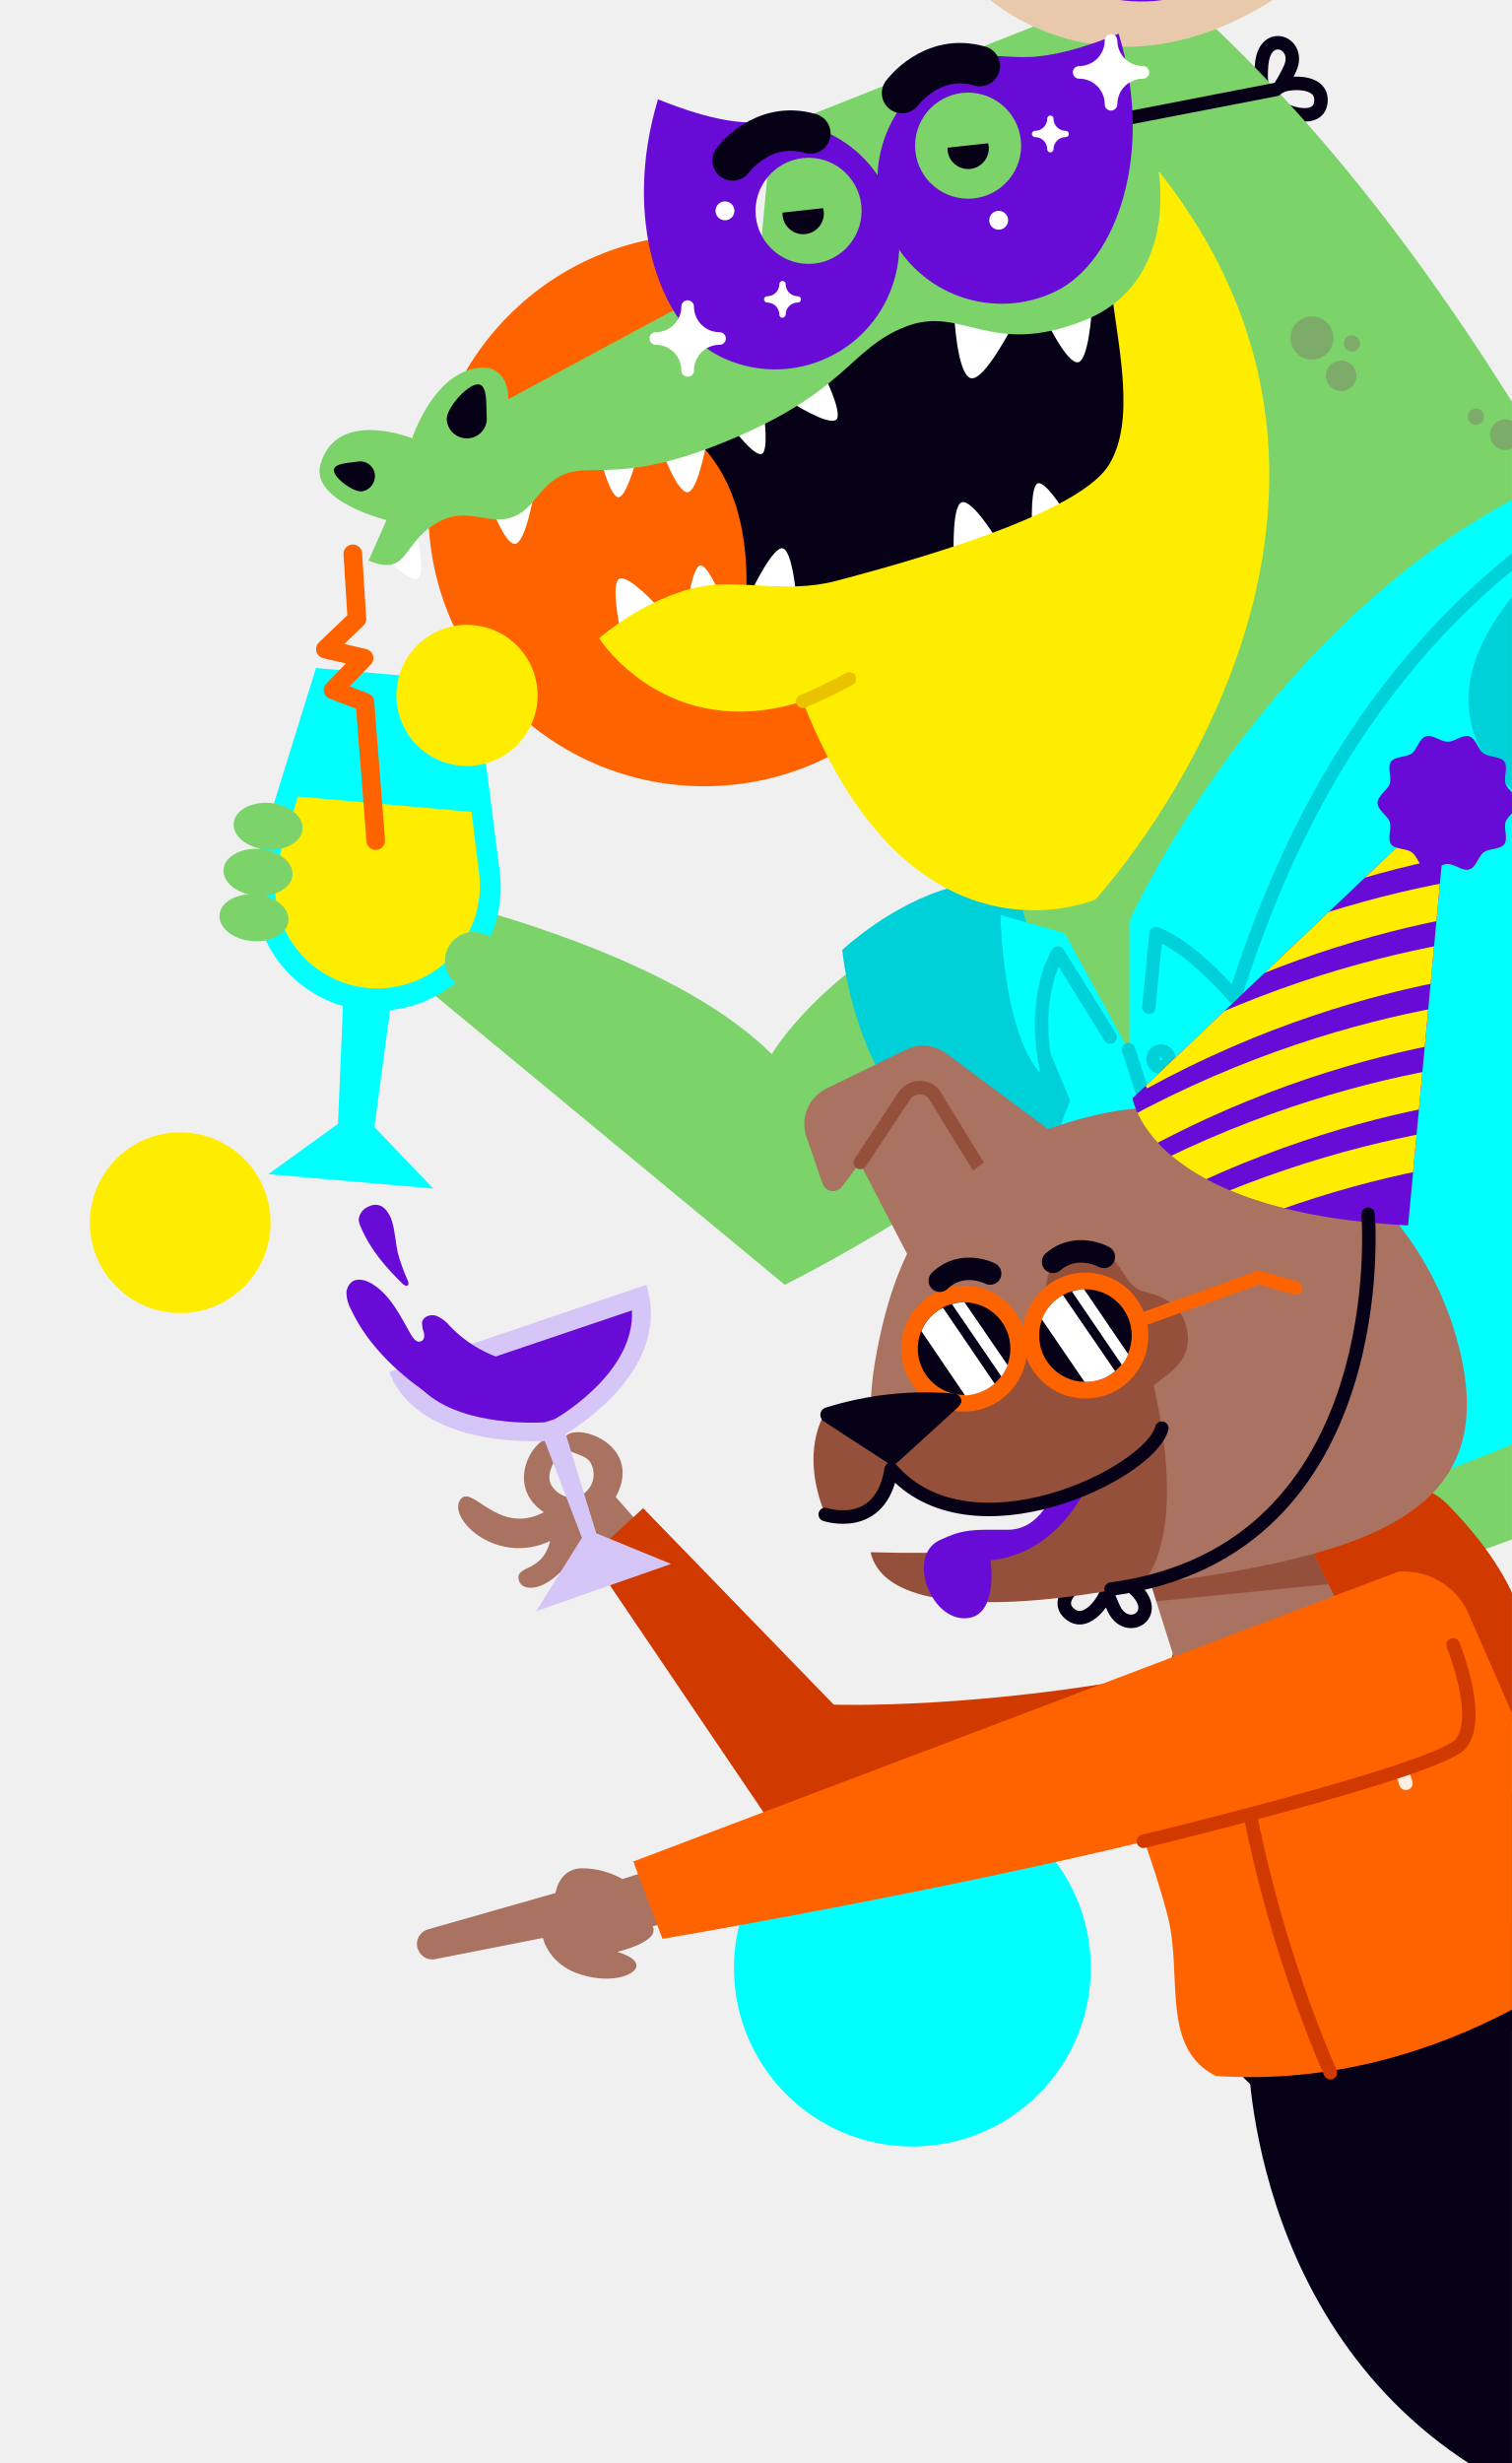
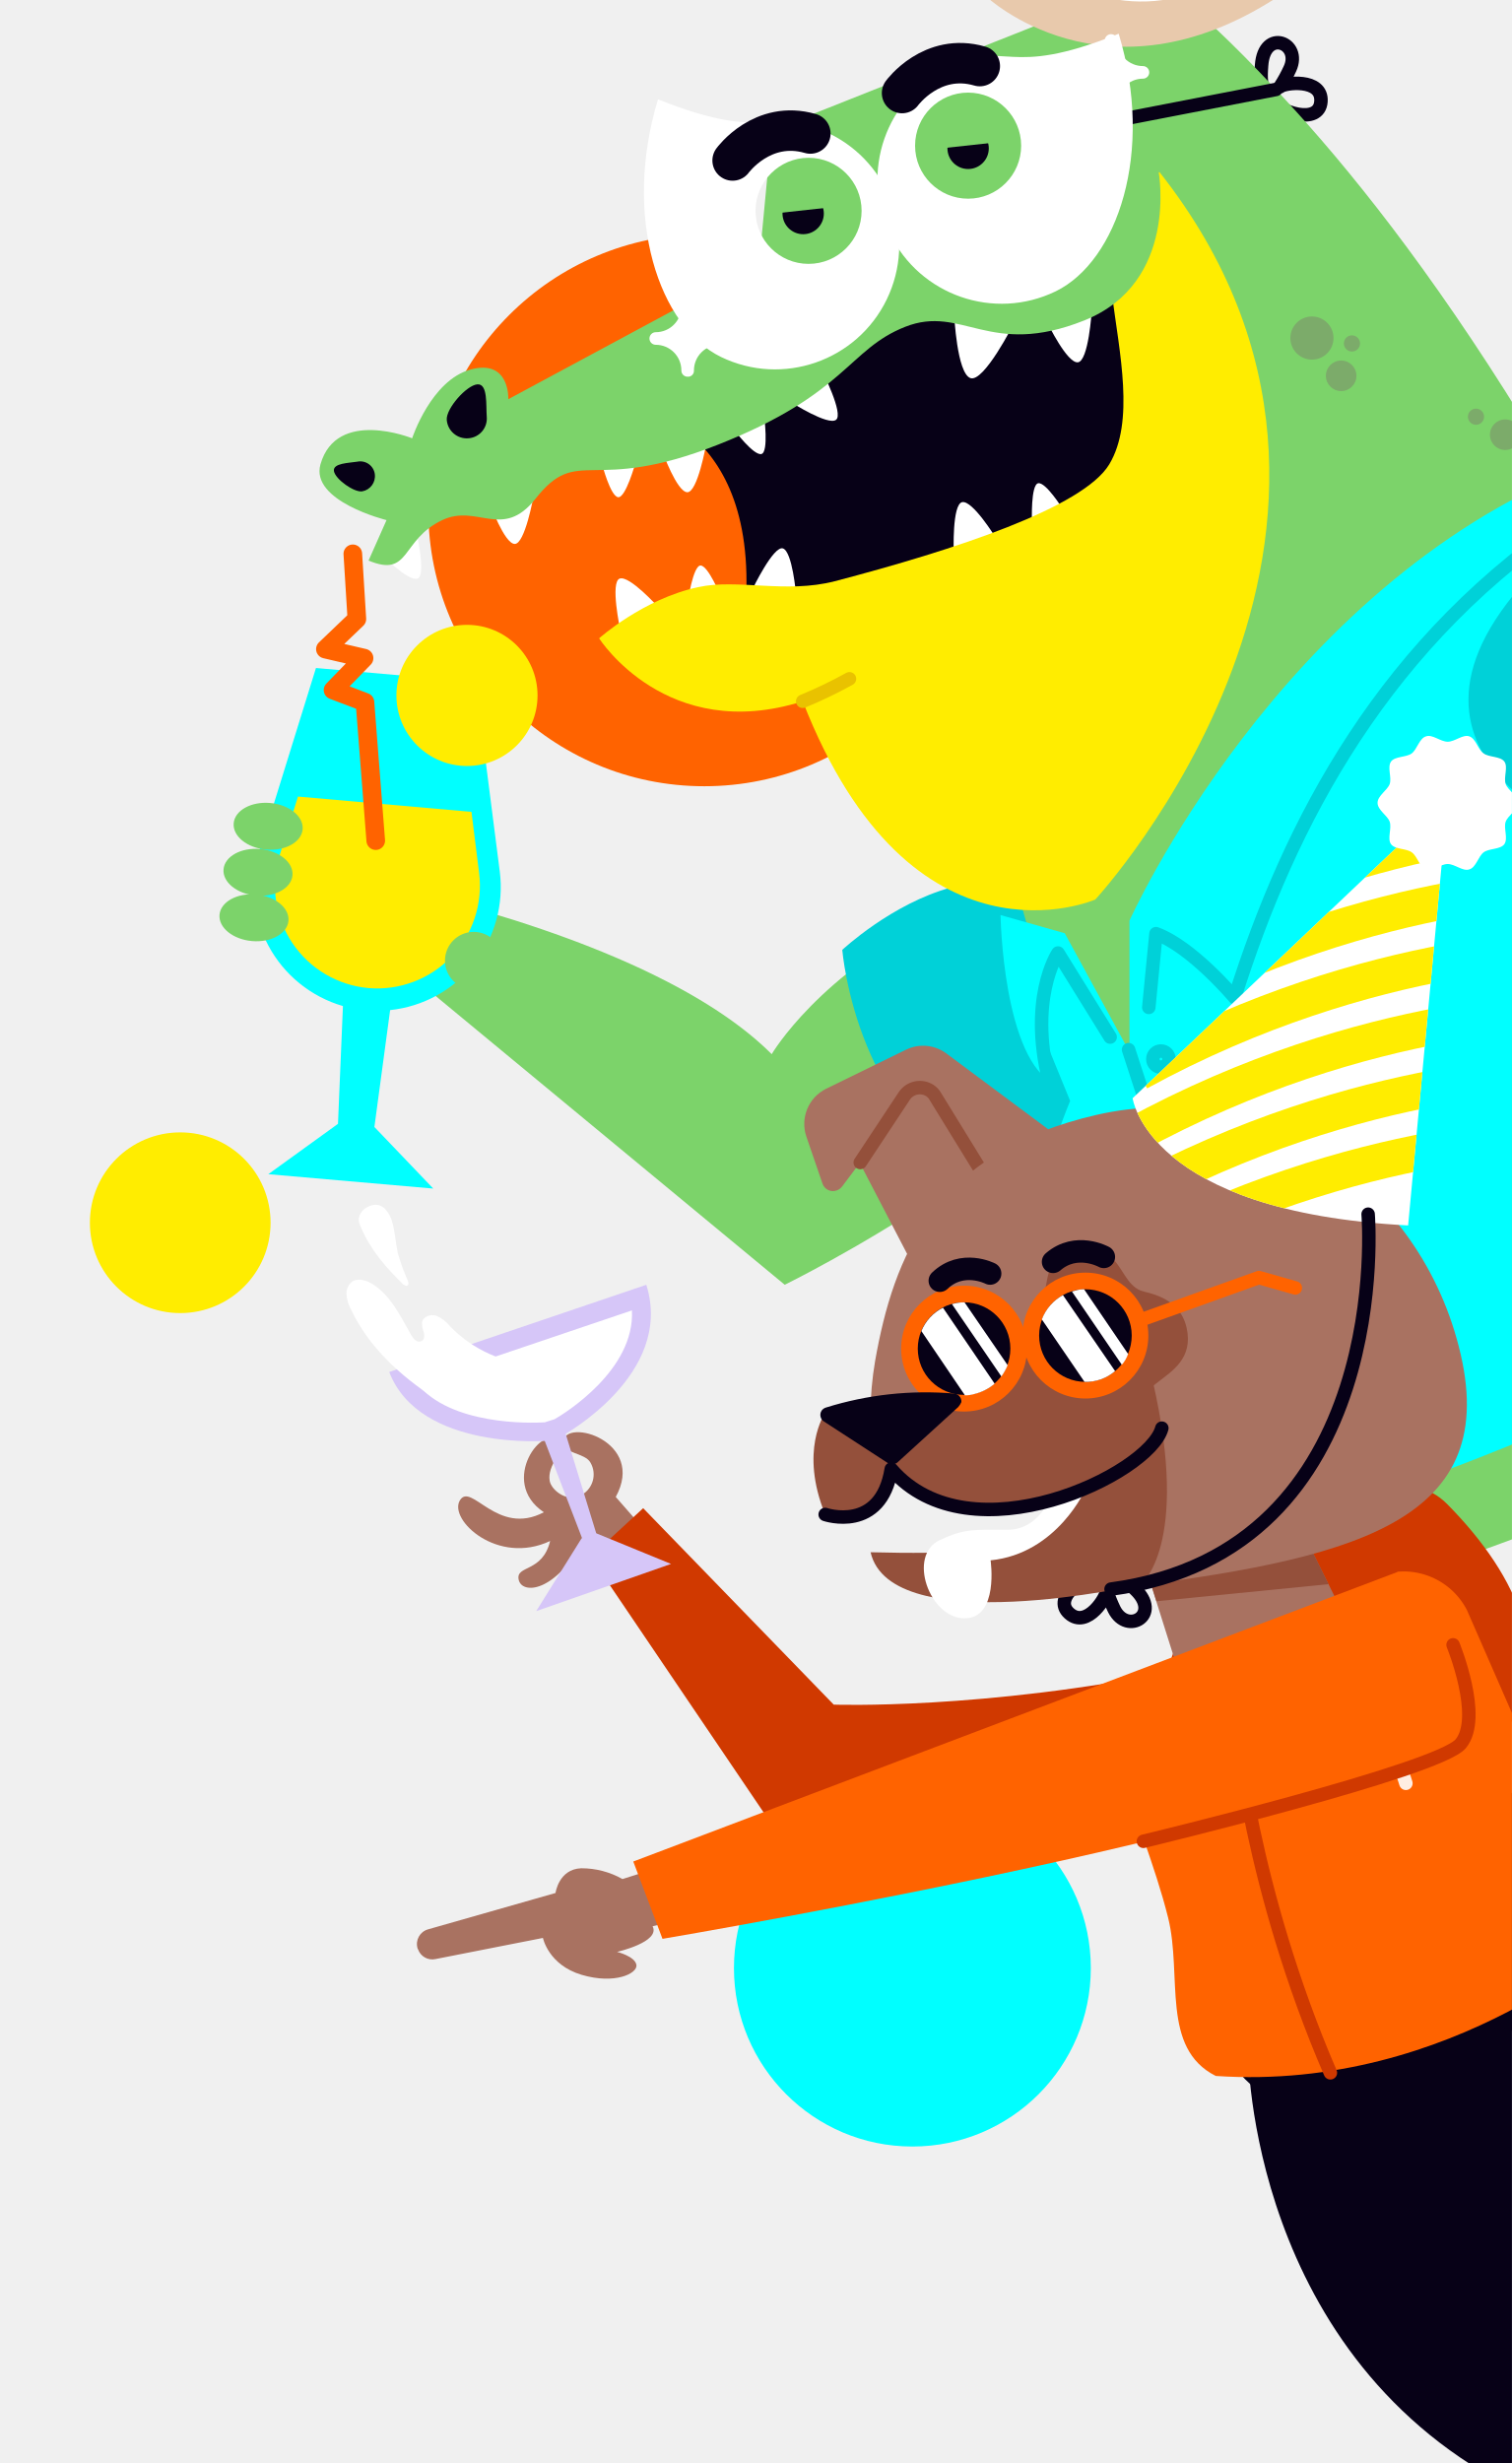
<svg xmlns="http://www.w3.org/2000/svg" width="336.4" height="547.9" viewBox="0 0 336.4 547.9">
  <defs>
    <clipPath id="a">
      <rect width="336.4" height="547.9" />
    </clipPath>
    <clipPath id="b">
      <path d="M321.2,178.6,252,244.3s3.3,25.3,61.3,28.3L322,179Z" />
    </clipPath>
  </defs>
  <g clip-path="url(#a)">
    <path d="M287,15.3a31.131,31.131,0,0,1-2.2,4c.9-.9,9.5-2,9.1,3.3s-9.3,2.5-11.9-.9c-1.6-2.1-1.5-4.6-1.3-7.2C281.3,6.2,289.7,9.5,287,15.3Z" fill="none" stroke="#070117" stroke-linecap="round" stroke-linejoin="round" stroke-width="3" />
    <path d="M247.9,358a36.941,36.941,0,0,1-1.7-4.2c.2,1.2-4.3,8.7-8.3,5.1s3.8-8.9,8.1-8.8c2.7,0,4.6,1.7,6.5,3.4C258.6,359.2,250.8,363.8,247.9,358Z" fill="none" stroke="#070117" stroke-linecap="round" stroke-linejoin="round" stroke-width="3" />
    <circle cx="39.7" cy="39.7" r="39.7" transform="translate(163.3 398.1)" fill="aqua" />
    <circle cx="61.4" cy="61.4" r="61.4" transform="translate(95.3 52.1)" fill="#ff6300" />
    <circle cx="20.1" cy="20.1" r="20.1" transform="translate(20 251.9)" fill="#ffed00" />
    <path d="M209.2,203.6c-27,12.9-37.5,30.9-37.5,30.9-11.8-11.8-34-23.6-69.7-33.5L91.9,217.4l82.7,68.4s65-31.9,73.2-60.7C247.8,225.1,236.2,190.7,209.2,203.6Z" fill="#7cd36a" />
    <path d="M249.1,224.1c-17.6-54.1-61.7-12.8-61.7-12.8s3.3,40.2,33.9,50.1C221.3,261.4,255,242.3,249.1,224.1Z" fill="#00d1d8" />
    <path d="M382.8,314.7c95.4-37.7,40.8-164.1,40.8-164.1S446,168.5,452.3,166,437,98.3,405.2,110.8,333.9,251,333.9,251,334.6,303.7,382.8,314.7Z" fill="#7cab6a" />
    <path d="M423.6,150.6,418,139.7c3.3-1.3,14.7,7.9,19.9,21A55.283,55.283,0,0,1,423.6,150.6Z" fill="#60994a" />
    <path d="M415.9,249.5c20,50.6-18,68.7-66.2,87.8s-88.4,31.9-108.4-18.7,2.9-107.1,51.1-126.1S395.9,198.9,415.9,249.5Z" fill="#7cd36a" />
    <path d="M236.4,292.1l4.8-42L186.1,57.5l-17.2,1.1L171.7,29l28.2-11.2L256.7-4.7s8.6,4,31.6,29.4c29.1,32.1,75,95.1,124.8,220.9Z" fill="#7cd36a" />
    <line y1="6.6" x2="34.1" transform="translate(249.8 19.9)" fill="none" stroke="#070117" stroke-linecap="round" stroke-linejoin="round" stroke-width="3" />
    <path d="M140,90.4s30.7,3.2,25.5,49L255.3,113l.8-62.7-71.4,9.9Z" fill="#070117" />
    <path d="M84.2,122.7s6.6,6.8,8.7,6-.5-11.4-.5-11.4Z" fill="#fff" />
    <path d="M109,112s3.2,8.9,5.5,9,4.2-10.6,4.2-10.6Z" fill="#fff" />
    <path d="M147.4,100.5s3.2,8.9,5.5,9,4.2-10.6,4.2-10.6Z" fill="#fff" />
    <path d="M212.3,70s.6,13,3.6,14.1,9.7-12.2,9.7-12.2Z" fill="#fff" />
    <path d="M176.2,89.6s8,5.1,9.8,3.8-3.1-10.9-3.1-10.9Z" fill="#fff" />
    <path d="M244.9,64.9s10.9,7.1,13.5,5.3-4.3-15-4.3-15Z" fill="#fff" />
    <path d="M163.4,95.7s4.3,5.7,6,5.3.6-8.6.6-8.6Z" fill="#fff" />
    <path d="M177.1,132.1s-.8-9.4-2.9-10.1-6.8,9.1-6.8,9.1Z" fill="#fff" />
    <path d="M221.4,119.4s-5-8.1-7.3-7.7-1.9,11.2-1.9,11.2Z" fill="#fff" />
    <path d="M146.4,135s-6.3-7-8.5-6.3.1,11.4.1,11.4Z" fill="#fff" />
    <path d="M160.3,132.5s-2.7-6.6-4.4-6.7S153,134,153,134Z" fill="#fff" />
    <path d="M236.5,113.3s-3.8-6.1-5.5-5.8-1.4,8.5-1.4,8.5Z" fill="#fff" />
    <path d="M134,103.4s1.8,6.9,3.5,7.2,3.9-7.7,3.9-7.7Z" fill="#fff" />
    <path d="M233.1,71.9s4.3,8.9,6.7,8.7,3.1-11.4,3.1-11.4Z" fill="#fff" />
    <path d="M133.3,142s15,23.6,45.3,14c24.2,62,65.1,44.1,65.1,44.1S320.3,117.3,258,38.3c-24.8,4.3.2,46-11.2,65-5.8,9.6-34.3,19-61.1,26-10.8,2.8-21.7-.6-30.3,1.3C143.1,133.2,133.3,142,133.3,142Z" fill="#ffed00" />
    <path d="M178.6,156a99.347,99.347,0,0,0,10.4-5" fill="none" stroke="#e9c200" stroke-linecap="round" stroke-linejoin="round" stroke-width="3" />
    <path d="M219.4-.8s26.3,25,64.6.3L270.5-4.3l-4.1-20.5-28,4.8L233.6-5.5Z" fill="#e8c9ac" />
-     <path d="M232.1-6.2S252,7.3,271-4.5l-.6-7.2c-17.5,7.8-38.1,2.8-38.1,2.8Z" fill="#690bd6" />
+     <path d="M232.1-6.2S252,7.3,271-4.5l-.6-7.2c-17.5,7.8-38.1,2.8-38.1,2.8Z" fill="#fff" />
    <path d="M251.3,234V204.8s33.2-74.1,100.3-100.7c32.8,45,79.1,162,79.1,162-46.8,43.7-135.4,70.1-135.4,70.1l-20.8-22.7-6.4,26.9c-14.8,2.6-31.3-3-31.3-3s-17.5-47.4,1.3-92.5L221,203.1l15.9,4.5Z" fill="aqua" />
    <path d="M255.6,224.1l1.6-16.4c8,2.9,17.5,14.2,17.5,14.2,12.2-38.7,33.3-79.8,77.2-108.2" fill="none" stroke="#00d1d8" stroke-linecap="round" stroke-linejoin="round" stroke-width="3" />
    <path d="M247,230.7,235.4,212s-7.1,10.5-1.5,30.4c-12.4-5.8-12.8-39.2-12.8-39.2" fill="aqua" stroke="#00d1d8" stroke-linecap="round" stroke-linejoin="round" stroke-width="3" />
    <path d="M251.1,233.5l6.4,19.7s-6.1,26.3,15.7,57.2" fill="none" stroke="#00d1d8" stroke-linecap="round" stroke-linejoin="round" stroke-width="3" />
    <circle cx="1.8" cy="1.8" r="1.8" transform="translate(256.5 233.8)" fill="none" stroke="#00d1d8" stroke-linecap="round" stroke-linejoin="round" stroke-width="3" />
    <circle cx="1.8" cy="1.8" r="1.8" transform="translate(259.9 261.1)" fill="none" stroke="#00d1d8" stroke-linecap="round" stroke-linejoin="round" stroke-width="3" />
    <circle cx="1.8" cy="1.8" r="1.8" transform="translate(266 288.4)" fill="none" stroke="#00d1d8" stroke-linecap="round" stroke-linejoin="round" stroke-width="3" />
    <circle cx="1.8" cy="1.8" r="1.8" transform="translate(284.8 315.1)" fill="none" stroke="#00d1d8" stroke-linecap="round" stroke-linejoin="round" stroke-width="3" />
    <path d="M341.7,173.3c24.4,17.3,47.8,8.2,47.8,8.2-18.3,27.1-19.6,56.8-16.6,64.3l16.9,5.2c25.6-37.5,40.6-87.6,40.6-87.6s-59.5-41.2-88.7-34.3C341.6,129.1,317.3,156,341.7,173.3Z" fill="#7cd36a" />
    <path d="M340.1,128.5c-38.7,41.8,18.9,60.2,18.9,60.2s33.5-22.5,27.2-54C386.2,134.6,353.1,114.5,340.1,128.5Z" fill="#00d1d8" />
    <path d="M373.1,246.5l12.1,30.7L423.5,262s-3.1-9.3-13.2-5.2c5.9-13.2-15-21.3-15-21.3Z" fill="#7cd36a" />
    <path d="M203.6,40.1,113.1,88.8s.4-9-8.4-6.6-13,15.3-13,15.3-16.8-6.8-20.4,5.8C69,111.5,86,115.7,86,115.7l-4,9c9.4,3.9,7.1-4.6,16.4-9,7.8-3.7,13.4,4.5,20.7-4.7,9.7-12.3,12.1-.8,40.7-12.1s28.9-21.2,41.6-26.2,18.7,7,39.8-1.4,16.6-33,16.6-33Z" fill="#7cd36a" />
-     <path d="M248.9,7.5c8,26.4-.3,50.6-14,57.3a27.617,27.617,0,1,1-24.1-49.7C224.5,8.4,223.4,17.8,248.9,7.5ZM215.4,20.6a11.8,11.8,0,1,0,11.8,11.8A11.822,11.822,0,0,0,215.4,20.6Z" fill="#690bd6" />
-     <path d="M184.5,29.7a27.617,27.617,0,1,1-24.1,49.7c-13.7-6.7-22-30.9-14-57.3C171.9,32.3,170.8,23,184.5,29.7ZM168.1,46.9a11.8,11.8,0,1,0,11.8-11.8A11.822,11.822,0,0,0,168.1,46.9Z" fill="#690bd6" />
+     <path d="M248.9,7.5c8,26.4-.3,50.6-14,57.3a27.617,27.617,0,1,1-24.1-49.7C224.5,8.4,223.4,17.8,248.9,7.5ZM215.4,20.6a11.8,11.8,0,1,0,11.8,11.8A11.822,11.822,0,0,0,215.4,20.6Z" fill="#fff" />
+     <path d="M184.5,29.7a27.617,27.617,0,1,1-24.1,49.7c-13.7-6.7-22-30.9-14-57.3C171.9,32.3,170.8,23,184.5,29.7ZM168.1,46.9a11.8,11.8,0,1,0,11.8-11.8A11.822,11.822,0,0,0,168.1,46.9Z" fill="#fff" />
    <circle cx="4.6" cy="4.6" r="4.6" transform="translate(174.1 42.9)" fill="#070117" />
    <circle cx="4.6" cy="4.6" r="4.6" transform="translate(210.8 28.4)" fill="#070117" />
    <path d="M163,35.7s6.6-9.1,17.3-6" fill="none" stroke="#070117" stroke-linecap="round" stroke-miterlimit="10" stroke-width="9" />
    <path d="M200.7,20.7s6.6-9.1,17.3-6" fill="none" stroke="#070117" stroke-linecap="round" stroke-miterlimit="10" stroke-width="9" />
    <path d="M108.3,92.7c-.2-2.5.3-7.4-2.1-7.2s-7,5.4-6.8,7.9a4.468,4.468,0,0,0,4.8,4.1,4.41,4.41,0,0,0,4.1-4.8Z" fill="#070117" />
    <path d="M79.5,102.7c-1.8.3-5.5.3-5.2,2.1s4.5,4.8,6.3,4.5a3.439,3.439,0,0,0,2.8-3.8,3.268,3.268,0,0,0-3.9-2.8Z" fill="#070117" />
    <circle cx="4.8" cy="4.8" r="4.8" transform="translate(287.1 70.4)" fill="#7cab6a" />
    <circle cx="1.8" cy="1.8" r="1.8" transform="translate(299 74.6)" fill="#7cab6a" />
    <circle cx="1.8" cy="1.8" r="1.8" transform="translate(326.6 90.9)" fill="#7cab6a" />
    <circle cx="3.4" cy="3.4" r="3.4" transform="translate(295 80.2)" fill="#7cab6a" />
    <circle cx="3.4" cy="3.4" r="3.4" transform="translate(331.5 93.3)" fill="#7cab6a" />
    <path d="M86.6,180.9c-.5,3.1,3.6,4,6.7,5.6l8.6-5C95.9,176.9,87.3,176.2,86.6,180.9Z" fill="#7cd36a" />
    <path d="M236.3,253.5l-25.8-19.2a8.654,8.654,0,0,0-8.9-.8l-17.8,8.7a8.727,8.727,0,0,0-4.4,10.6l3.6,10.5a2.446,2.446,0,0,0,3.2,1.5,2.73,2.73,0,0,0,1.2-.9l3.9-5.2L204,283.1Z" fill="#a97261" />
    <path d="M191.4,258.6l9.8-14.8a4.155,4.155,0,0,1,5.7-1.2,3.745,3.745,0,0,1,1.2,1.3l12.8,20.8" fill="none" stroke="#94503b" stroke-linecap="round" stroke-linejoin="round" stroke-width="3" />
    <path d="M328.6,430.8s43.1-17.7,52.9-64.9c8-.4,16.2,11.7,5.3,19.5,7.9,4.6,13,17.6-8.6,23.3,11,19.6-9.3,17.2-9.3,17.2,0,25.8-28.1,16.2-28.1,16.2Z" fill="#a97261" />
    <path d="M149.7,347.5,137,333c6.8-12.4-11.2-17.7-11.7-12.3-.3,2.7,4.9,2.4,6.1,4.7a5.227,5.227,0,0,1-1.9,7.1l-.6.3c-3.1,1.3-6.3-1.5-6.6-3.4-.6-3.6,3.3-6.3,2-8.4-3.1-5-13.6,8.5-3.3,15.4-10.4,5.5-16.2-6.9-18.7-2.6s8.4,14.5,20.1,9c-1.7,7.1-7.7,5.3-7,8.6s8.1,3.1,14.8-9.3l10.9,14.8Z" fill="#a97261" />
    <path d="M262,371.6c-43.3,8.8-76.5,7.6-76.5,7.6l-42.4-43.7-11.7,10.8,41.9,61.9,101.3,1.6Z" fill="#d03900" />
    <path d="M164,409.9,138.5,418a18.581,18.581,0,0,0-9.2-2.4c-5,.2-5.7,5.5-5.7,5.5l-28.4,8.1a3.389,3.389,0,0,0-2.3,4.2c0,.1,0,.1.1.2h0a3.356,3.356,0,0,0,3.9,2.2l23.9-4.7s1.2,6,8.6,8.2,12.5-.3,12.2-2.2-4.3-2.9-4.3-2.9,9.7-2.2,7.9-5.7l24.8-6Z" fill="#a97261" />
    <path d="M130.4,344.5l3-1-11.8-38.4L116,307Z" fill="#d6c6f8" />
    <path d="M122,320.5l3.1-1.1s25-13.6,18.7-33.6L86.6,305.2C93.4,322.9,122,320.5,122,320.5Z" fill="#d6c6f8" />
-     <path d="M121.2,316.4c-3.2.2-21,.7-28.5-8.7l47.9-16.2c.7,13.2-14.9,22.9-17.2,24.2Z" fill="#690bd6" />
+     <path d="M121.2,316.4c-3.2.2-21,.7-28.5-8.7l47.9-16.2c.7,13.2-14.9,22.9-17.2,24.2Z" fill="#fff" />
    <path d="M119.3,358.4l30-10.5-16.6-6.8-3.3,1.1Z" fill="#d6c6f8" />
    <path d="M118.1,312.9" fill="none" stroke="#070117" stroke-linecap="round" stroke-linejoin="round" stroke-width="3" />
-     <path d="M100.2,295.1a8.122,8.122,0,0,0-3.1-2.4c-1.2-.4-2.9.1-3.2,1.4a5.867,5.867,0,0,0,.4,2.3c.2.8.1,1.8-.7,2-.9.3-1.6-.6-2.1-1.4-2.4-4.2-4.6-8.9-8.7-11.4-1.3-.8-3-1.3-4.3-.6a3.25,3.25,0,0,0-1.4,3,7.9,7.9,0,0,0,1,3.3c3.9,8.3,11,14.8,18.7,19.8a15.138,15.138,0,0,0,6.4,2.7,12.641,12.641,0,0,0,5.4-1,46.867,46.867,0,0,0,7.2-3.3,9.2,9.2,0,0,0,2.5-1.9,19.408,19.408,0,0,0,2.1-2.9c.8-1.3.2-1-1.3-1.1a28.1,28.1,0,0,1-18.9-8.5Z" fill="#690bd6" />
-     <path d="M80.3,273a4.8,4.8,0,0,1-.5-1.7,3.5,3.5,0,0,1,2.2-2.9,3.707,3.707,0,0,1,1.5-.4,2.982,2.982,0,0,1,2.4,1.2,6.983,6.983,0,0,1,1.3,2.4c.7,2.3.8,4.8,1.3,7.1a44.4,44.4,0,0,0,2.2,6.1c.2.4.3,1-.1,1.2-.3.1-.6-.1-.9-.3C85.9,282,82.4,278,80.3,273Z" fill="#690bd6" />
+     <path d="M100.2,295.1a8.122,8.122,0,0,0-3.1-2.4c-1.2-.4-2.9.1-3.2,1.4a5.867,5.867,0,0,0,.4,2.3c.2.8.1,1.8-.7,2-.9.3-1.6-.6-2.1-1.4-2.4-4.2-4.6-8.9-8.7-11.4-1.3-.8-3-1.3-4.3-.6a3.25,3.25,0,0,0-1.4,3,7.9,7.9,0,0,0,1,3.3c3.9,8.3,11,14.8,18.7,19.8a15.138,15.138,0,0,0,6.4,2.7,12.641,12.641,0,0,0,5.4-1,46.867,46.867,0,0,0,7.2-3.3,9.2,9.2,0,0,0,2.5-1.9,19.408,19.408,0,0,0,2.1-2.9c.8-1.3.2-1-1.3-1.1a28.1,28.1,0,0,1-18.9-8.5Z" fill="#fff" />
+     <path d="M80.3,273a4.8,4.8,0,0,1-.5-1.7,3.5,3.5,0,0,1,2.2-2.9,3.707,3.707,0,0,1,1.5-.4,2.982,2.982,0,0,1,2.4,1.2,6.983,6.983,0,0,1,1.3,2.4c.7,2.3.8,4.8,1.3,7.1a44.4,44.4,0,0,0,2.2,6.1c.2.4.3,1-.1,1.2-.3.1-.6-.1-.9-.3C85.9,282,82.4,278,80.3,273Z" fill="#fff" />
    <path d="M273.4,357.3s32.4-39.1,48.6-22.7,24.4,35.4,12.2,51.5-43.2,6.5-43.2,6.5Z" fill="#d03900" />
    <path d="M270.3,452.8c10.8,21.6,28.2,19.6,49.8,8.8s39.2-26.2,28.5-47.8a43.738,43.738,0,0,0-78.3,39Z" fill="#070117" />
    <path d="M277.7,456.5s0,68.3,60.3,97.8l1.9-40,8.4-83-25.1-2Z" fill="#070117" />
    <path d="M360.7,430.5s-37,34.9-90.2,31.3c-12.3-6.2-7.4-22.3-10.6-35.2-5.7-22.9-20.3-48.3-7.5-53.2l52.3-21.9a15.861,15.861,0,0,1,21.6,6.5c0,.1.1.1.1.2l18.8,43S365.4,419.3,360.7,430.5Z" fill="#ff6300" />
    <path d="M259.6,374.5c1.7-26,44.1-38.3,44.1-38.3l4.8,2.2s15.2,33.4-30.3,47.7C259.1,392.1,259.2,381.1,259.6,374.5Z" fill="#d03900" />
    <path d="M264.2,378.2c18,6,37.2-14.1,37.2-14.1l-29-58.3-25.8,16.6Z" fill="#a97261" />
    <path d="M295.6,352.4l-23.2-46.6-25.8,16.6,10.7,33.8Z" fill="#94503b" />
    <path d="M244,248c-36.1,8.3-45.2,31.5-49.3,54.8a73.459,73.459,0,0,0-.2,23.4l2.8-4.6,56.2,1-7.7,28.2-26.5.6c7.4,2.6,16.5,3.5,27.9,2.1,53-6.5,86.5-14.4,77.8-52.2S280.1,239.7,244,248Z" fill="#a97261" />
    <path d="M232.1,288.3c.8-1.9.7-4.2,1.6-6.1,1.2-2.4,3.9-3.7,6.5-4.1a8.924,8.924,0,0,1,6.9,1.5c2.6,2.1,3.5,6.2,6.7,7.5,1.6.6,8.6,1.3,10.2,8.2s-3.4,9.8-6.3,12.1c-5.3,4.4-14.2,7.3-20.9,4.7-4.8-1.9-6.4-7.8-7.6-12.4C227.7,294.5,230.2,292.8,232.1,288.3Z" fill="#94503b" />
    <path d="M193.7,345.3c36,.9,50.6-1.8,48.9-35.2l13.9-2.8c8.4,36.7-2.7,45.2-2.7,45.2S198.2,365,193.7,345.3Z" fill="#94503b" />
-     <path d="M234.3,331.8s-2.6,8.5-10.1,8.5-9.6-.3-15.1,2.3c-7.3,3.4-2.3,17.4,5.5,17.4,7.7,0,5.8-12.9,5.8-12.9,14.9-1.5,21.2-16,21.2-16Z" fill="#690bd6" />
+     <path d="M234.3,331.8s-2.6,8.5-10.1,8.5-9.6-.3-15.1,2.3c-7.3,3.4-2.3,17.4,5.5,17.4,7.7,0,5.8-12.9,5.8-12.9,14.9-1.5,21.2-16,21.2-16Z" fill="#fff" />
    <path d="M198.3,326.8c5.7,10.5,36.2,16.9,60.2-9.1-5.4-15.6-24.9-11.3-30.6-19.9-1.6,13.4-44.4,16.7-44.4,16.7s-5.7,8.2.1,22.4C186.1,337.6,196.7,339.4,198.3,326.8Z" fill="#94503b" />
    <circle cx="14" cy="14" r="14" transform="translate(200.5 286)" fill="#ff6300" />
    <circle cx="14" cy="14" r="14" transform="translate(227.5 283.1)" fill="#ff6300" />
    <path d="M221.5,298.8l12.2-1.6,14.6-1.6,31.8-11.4,8.1,2.3" fill="none" stroke="#ff6300" stroke-linecap="round" stroke-linejoin="round" stroke-width="3" />
    <path d="M245.6,279.6s-6.1-3.4-11.3,1.1" fill="none" stroke="#070117" stroke-linecap="round" stroke-miterlimit="10" stroke-width="5" />
    <path d="M220.3,283.3s-6.2-3.2-11.2,1.6" fill="none" stroke="#070117" stroke-linecap="round" stroke-miterlimit="10" stroke-width="5" />
    <circle cx="4" cy="4" r="4" transform="translate(237.5 293.1)" fill="#070117" />
    <circle cx="4" cy="4" r="4" transform="translate(212.6 295.5)" fill="#070117" />
    <path d="M213.2,313l-13.5,12.3a1.822,1.822,0,0,1-2.1.2l-14.3-9.3a1.752,1.752,0,0,1-.5-2.4,1.834,1.834,0,0,1,1-.7,74.311,74.311,0,0,1,28.5-3.1,1.769,1.769,0,0,1,1.6,1.9A4.129,4.129,0,0,1,213.2,313Z" fill="#070117" />
    <path d="M183.6,336.9s12.4,4.2,14.7-10.1c17.6,20.4,57.5,1.1,60.2-9.1" fill="none" stroke="#070117" stroke-linecap="round" stroke-linejoin="round" stroke-width="3" />
    <path d="M264.6,381.9s1.9,14.4-17.8,9.9c-14.9-3.4-19.9,7.4-19.9,7.4" fill="none" stroke="#ffede2" stroke-linecap="round" stroke-linejoin="round" stroke-width="3" />
    <path d="M292.9,375.5c.9,2.5,1.9,5.3,4.3,6.6,1.6.9,3.4,1.1,5.2,1.6a13.8,13.8,0,0,1,6.7,5.2,27.95,27.95,0,0,1,3.7,7.8" fill="none" stroke="#ffede2" stroke-linecap="round" stroke-linejoin="round" stroke-width="3" />
    <path d="M275,383.8s3.3,36.3,21,77.3" fill="none" stroke="#d03900" stroke-linecap="round" stroke-linejoin="round" stroke-width="3" />
    <circle cx="10.3" cy="10.3" r="10.3" transform="translate(231.2 286.8)" fill="#070117" />
    <circle cx="10.3" cy="10.3" r="10.3" transform="translate(204.2 289.7)" fill="#070117" />
    <path d="M236.5,288.1a10.352,10.352,0,0,0-4.7,5.4l9.5,13.9a9.953,9.953,0,0,0,6.8-2.4Z" fill="#fff" />
    <path d="M241.2,286.8a6.93,6.93,0,0,0-2,.3,6.372,6.372,0,0,0-.7.2l11.1,16.3a7.217,7.217,0,0,0,1.4-2.4Z" fill="#fff" />
    <path d="M209.8,290.9a10.13,10.13,0,0,0-4.8,5.2l9.7,14.3a7.613,7.613,0,0,0,2.1-.3,10.722,10.722,0,0,0,4.5-2.3Z" fill="#fff" />
    <path d="M214.6,289.7a9.863,9.863,0,0,0-2.4.3c-.1,0-.3.1-.4.1l11,16.1a12.293,12.293,0,0,0,1.4-2.5Z" fill="#fff" />
    <path d="M309.2,245.1l-13.3-11.7a4.115,4.115,0,0,0-5.8.4,5.071,5.071,0,0,0-.9,1.6l-6.9,23.4" fill="none" stroke="#94503b" stroke-linecap="round" stroke-linejoin="round" stroke-width="3" />
    <path d="M310.9,349.7l-170,64.4,6.5,17.2S324.2,401.5,326,381.9,310.9,349.7,310.9,349.7Z" fill="#ff6300" />
    <path d="M254.4,409.6s65.7-15.8,70.6-21.7-1.7-22-1.7-22" fill="none" stroke="#d03900" stroke-linecap="round" stroke-linejoin="round" stroke-width="3" />
    <path d="M247.2,24.6a1.367,1.367,0,0,1-1.4-1.4,5.7,5.7,0,0,0-5.7-5.7,1.4,1.4,0,0,1,0-2.8A5.7,5.7,0,0,0,245.8,9a1.4,1.4,0,1,1,2.8,0,5.7,5.7,0,0,0,5.7,5.7,1.4,1.4,0,0,1,0,2.8,5.7,5.7,0,0,0-5.7,5.7A1.43,1.43,0,0,1,247.2,24.6Z" fill="#fff" />
    <path d="M153,83.8a1.367,1.367,0,0,1-1.4-1.4,5.7,5.7,0,0,0-5.7-5.7,1.4,1.4,0,0,1,0-2.8,5.7,5.7,0,0,0,5.7-5.7,1.4,1.4,0,1,1,2.8,0,5.7,5.7,0,0,0,5.7,5.7,1.4,1.4,0,0,1,0,2.8,5.7,5.7,0,0,0-5.7,5.7A1.312,1.312,0,0,1,153,83.8Z" fill="#fff" />
    <path d="M233.7,33.9a.684.684,0,0,1-.7-.7,2.689,2.689,0,0,0-2.7-2.7.7.7,0,0,1,0-1.4,2.689,2.689,0,0,0,2.7-2.7.7.7,0,1,1,1.4,0,2.689,2.689,0,0,0,2.7,2.7.7.7,0,0,1,0,1.4,2.689,2.689,0,0,0-2.7,2.7A.751.751,0,0,1,233.7,33.9Z" fill="#fff" />
    <path d="M174.1,70.7a.684.684,0,0,1-.7-.7,2.689,2.689,0,0,0-2.7-2.7.7.7,0,1,1,0-1.4,2.689,2.689,0,0,0,2.7-2.7.7.7,0,1,1,1.4,0,2.689,2.689,0,0,0,2.7,2.7.7.7,0,0,1,0,1.4,2.689,2.689,0,0,0-2.7,2.7A.842.842,0,0,1,174.1,70.7Z" fill="#fff" />
    <circle cx="2.1" cy="2.1" r="2.1" transform="translate(159.2 44.8)" fill="#fff" />
    <circle cx="2.1" cy="2.1" r="2.1" transform="translate(220.1 46.9)" fill="#fff" />
    <path d="M172.2,47.5,185.9,46l-9.7-6.7Z" fill="#7cd36a" />
    <path d="M208.5,33.1l13.8-1.5-9.8-6.7Z" fill="#7cd36a" />
    <path d="M57.7,189.2l12.6-40.6,35.5,3.1,5.4,42.2a27.5,27.5,0,0,1-24.4,30.8l-3.5,26,13.1,13.7-36.7-3.2L75.2,250l1.1-26.2A27.518,27.518,0,0,1,57.7,189.2Z" fill="aqua" />
    <circle cx="15.7" cy="15.7" r="15.7" transform="translate(88.2 139)" fill="#ffed00" />
    <path d="M66.3,177.2l38.6,3.4,1.7,13.6A22.853,22.853,0,0,1,82,219.8h0a22.835,22.835,0,0,1-19.8-29.5Z" fill="#ffed00" />
    <path d="M83.6,187l-2.4-30.8-7.1-2.7,6.9-7.1-8.6-2,7-6.7-.9-14.5" fill="none" stroke="#ff6300" stroke-linecap="round" stroke-linejoin="round" stroke-miterlimit="10" stroke-width="4.143" />
    <ellipse cx="5.2" cy="7.7" rx="5.2" ry="7.7" transform="translate(51.537 188.312) rotate(-84.966)" fill="#7cd36a" />
    <ellipse cx="5.2" cy="7.7" rx="5.2" ry="7.7" transform="translate(49.28 198.551) rotate(-84.966)" fill="#7cd36a" />
    <ellipse cx="5.2" cy="7.7" rx="5.2" ry="7.7" transform="translate(48.384 208.666) rotate(-84.966)" fill="#7cd36a" />
    <circle cx="6.4" cy="6.4" r="6.4" transform="translate(99 207.3)" fill="#7cd36a" />
-     <path d="M321.2,178.6,252,244.3s3.3,25.3,61.3,28.3L322,179Z" fill="#690bd6" />
+     <path d="M321.2,178.6,252,244.3s3.3,25.3,61.3,28.3L322,179Z" fill="#fff" />
    <g clip-path="url(#b)">
      <path d="M348.2,252.7s-46-.9-98.3,27.7" fill="none" stroke="#ffed00" stroke-miterlimit="10" stroke-width="8" />
      <path d="M349.3,238.8s-46-.9-98.3,27.7" fill="none" stroke="#ffed00" stroke-miterlimit="10" stroke-width="8" />
      <path d="M350.4,224.9s-46-.9-98.3,27.7" fill="none" stroke="#ffed00" stroke-miterlimit="10" stroke-width="8" />
      <path d="M351.6,210.9s-46-.9-98.3,27.7" fill="none" stroke="#ffed00" stroke-miterlimit="10" stroke-width="8" />
      <path d="M352.7,197s-46-.9-98.3,27.7" fill="none" stroke="#ffed00" stroke-miterlimit="10" stroke-width="8" />
      <path d="M353.8,183.1s-46-.9-98.3,27.7" fill="none" stroke="#ffed00" stroke-miterlimit="10" stroke-width="8" />
    </g>
-     <path d="M337.7,178.6c0,1.6-2.2,2.8-2.7,4.2-.5,1.5.6,3.7-.3,5-.9,1.2-3.4.9-4.6,1.8s-1.7,3.4-3.2,3.8c-1.4.5-3.2-1.2-4.8-1.2s-3.4,1.7-4.8,1.2c-1.5-.5-1.9-2.9-3.2-3.8-1.2-.9-3.7-.6-4.6-1.8s.2-3.5-.3-5c-.5-1.4-2.7-2.6-2.7-4.2s2.2-2.8,2.7-4.2c.5-1.5-.6-3.7.3-5,.9-1.2,3.4-.9,4.6-1.8s1.7-3.4,3.2-3.8c1.4-.5,3.2,1.2,4.8,1.2s3.4-1.7,4.8-1.2c1.5.5,1.9,2.9,3.2,3.8,1.2.9,3.7.6,4.6,1.8s-.2,3.5.3,5C335.5,175.8,337.7,177,337.7,178.6Z" fill="#690bd6" />
+     <path d="M337.7,178.6c0,1.6-2.2,2.8-2.7,4.2-.5,1.5.6,3.7-.3,5-.9,1.2-3.4.9-4.6,1.8s-1.7,3.4-3.2,3.8c-1.4.5-3.2-1.2-4.8-1.2s-3.4,1.7-4.8,1.2c-1.5-.5-1.9-2.9-3.2-3.8-1.2-.9-3.7-.6-4.6-1.8s.2-3.5-.3-5c-.5-1.4-2.7-2.6-2.7-4.2s2.2-2.8,2.7-4.2c.5-1.5-.6-3.7.3-5,.9-1.2,3.4-.9,4.6-1.8s1.7-3.4,3.2-3.8c1.4-.5,3.2,1.2,4.8,1.2s3.4-1.7,4.8-1.2c1.5.5,1.9,2.9,3.2,3.8,1.2.9,3.7.6,4.6,1.8s-.2,3.5.3,5C335.5,175.8,337.7,177,337.7,178.6Z" fill="#fff" />
    <path d="M304.4,270.1s6.2,74.9-57.2,83.4" fill="none" stroke="#070117" stroke-linecap="round" stroke-linejoin="round" stroke-width="3" />
  </g>
</svg>
